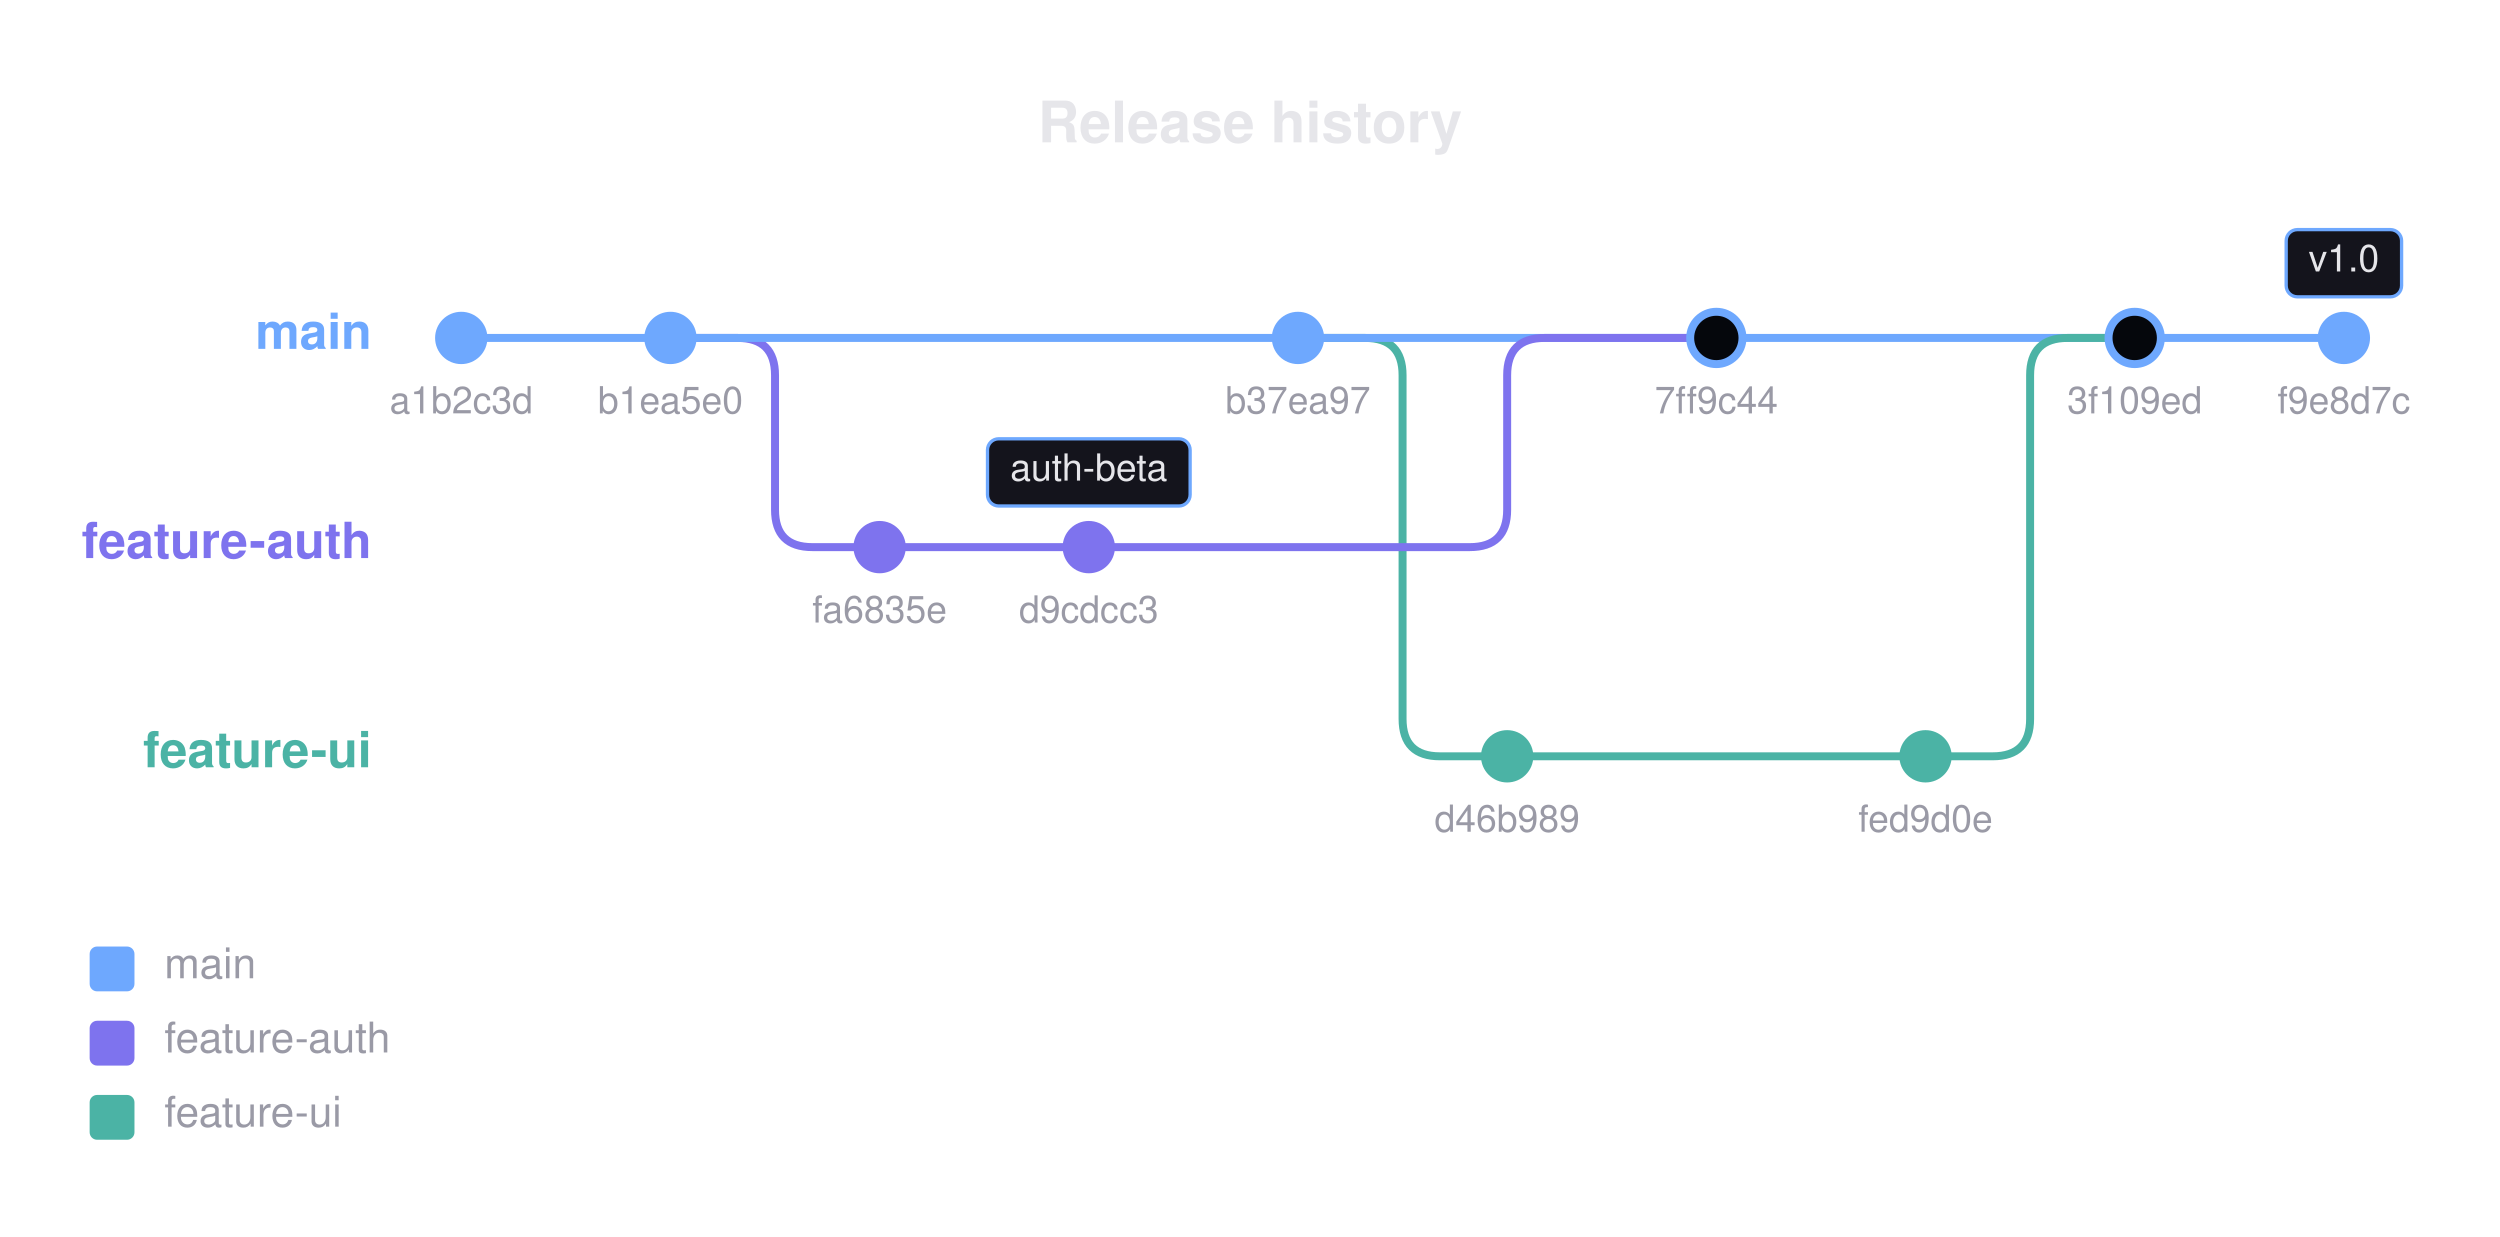
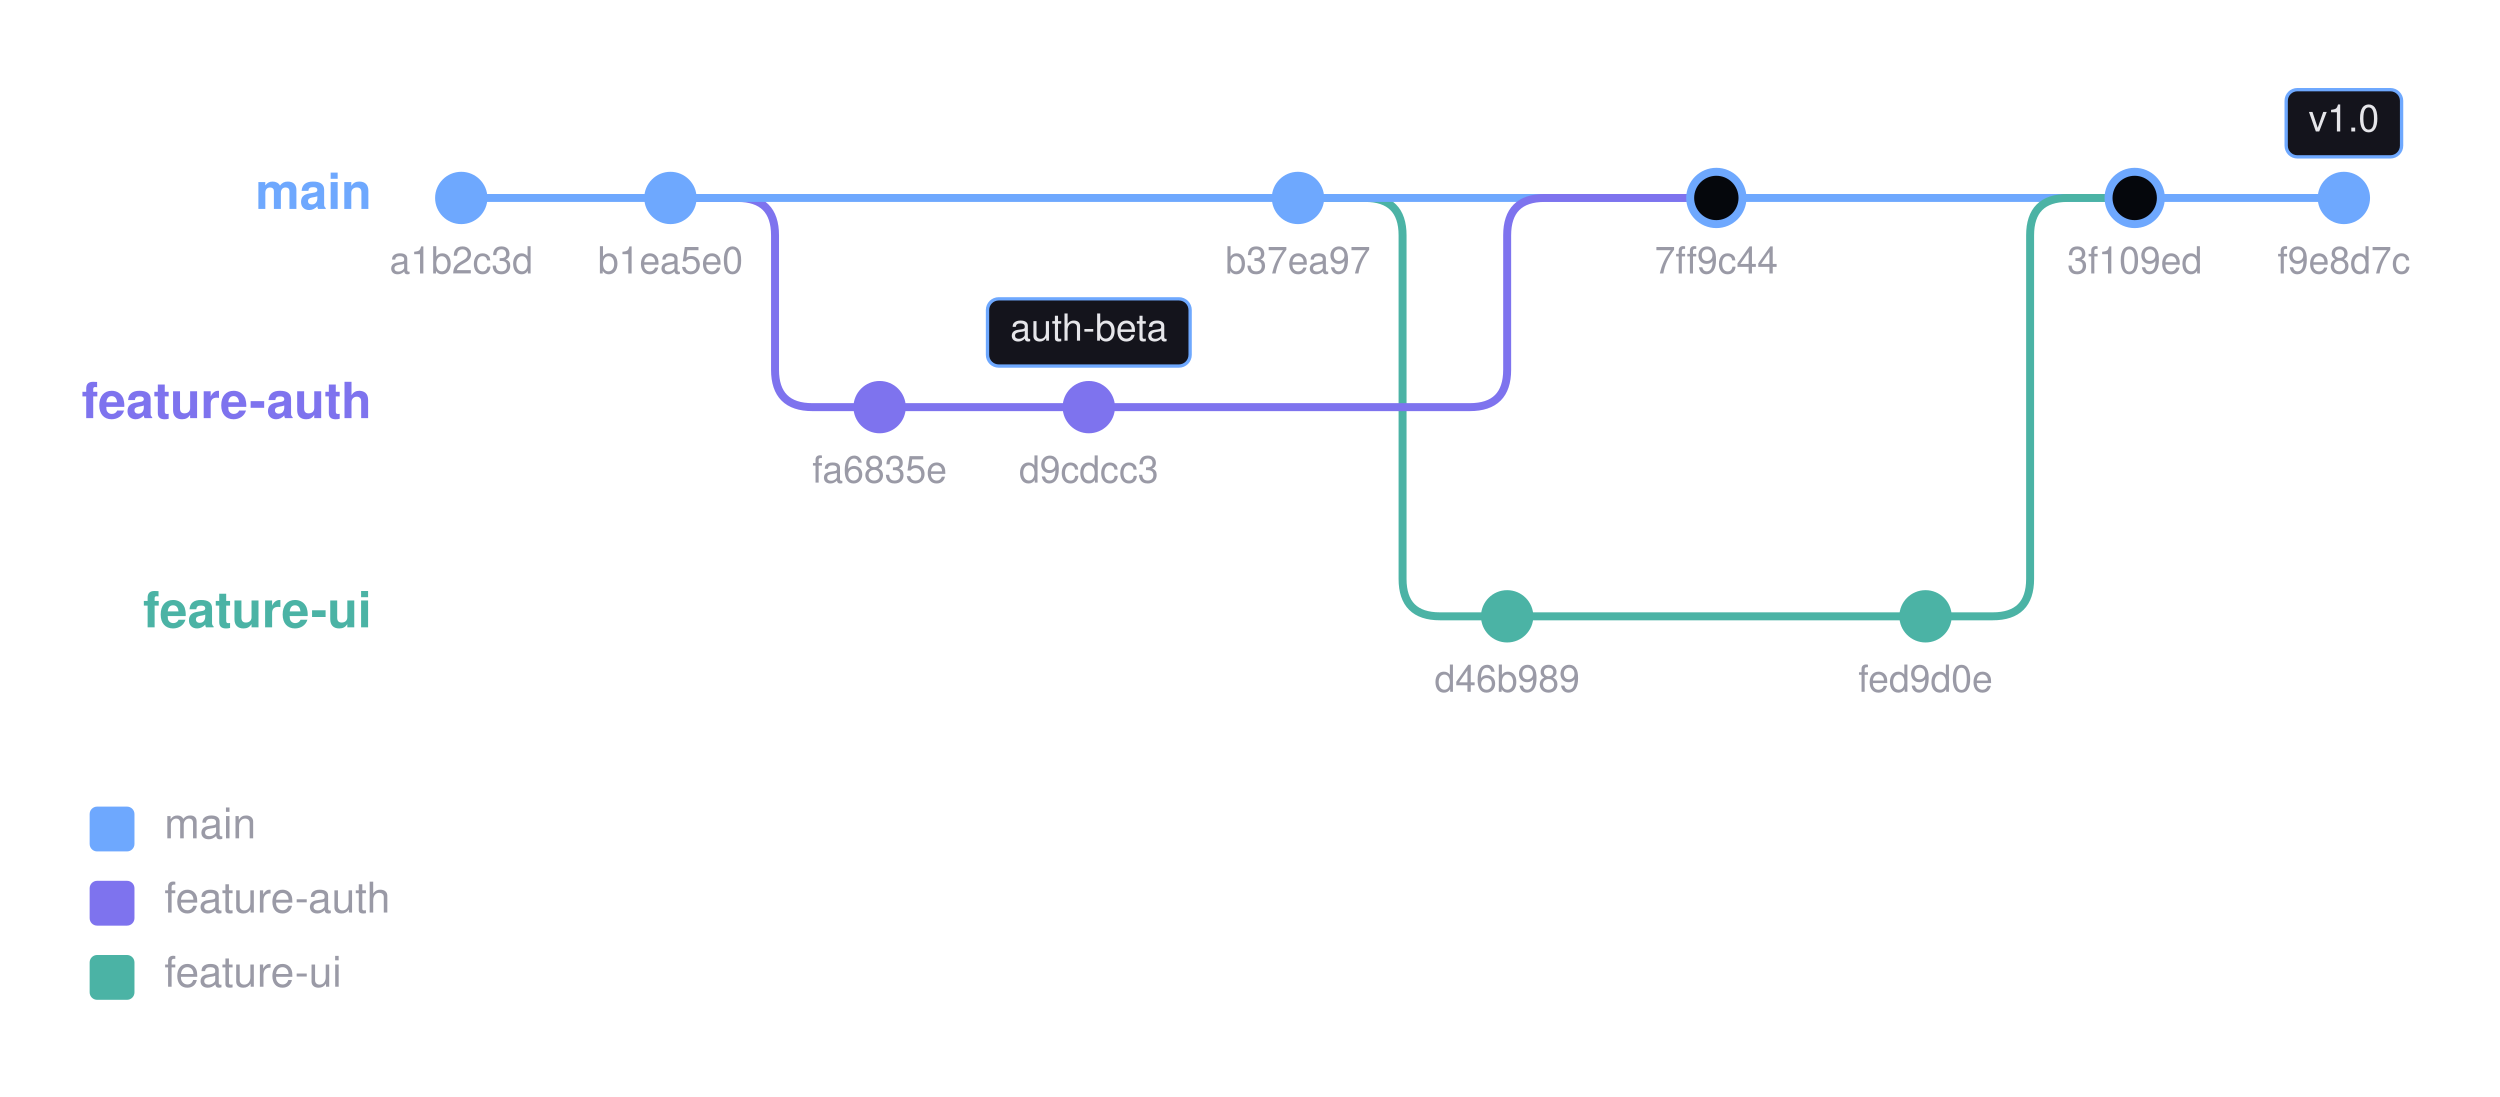
- <svg xmlns="http://www.w3.org/2000/svg" version="1.1" width="752.94" height="372.45" viewBox="0 0 752.94 372.45" class="atelier-diagram" data-renderer="atelier/diagram" role="img">
-   <rect x="0" y="0" width="752.94" height="372.45" fill="transparent" />
-   <line x1="138.92" y1="101.78" x2="201.92" y2="101.78" fill="none" stroke="var(--color-brand, #6ea8fe)" stroke-width="2.4" stroke-linecap="round" stroke-linejoin="round" />
-   <path d="M 201.92 101.78 H 222.17 Q 233.42 101.78 233.42 113.03 V 153.53 Q 233.42 164.78 244.67 164.78 H 264.92" fill="none" stroke="var(--doc-figure-2, #7e73ee)" stroke-width="2.4" stroke-linecap="round" stroke-linejoin="round" />
-   <line x1="264.92" y1="164.78" x2="327.92" y2="164.78" fill="none" stroke="var(--doc-figure-2, #7e73ee)" stroke-width="2.4" stroke-linecap="round" stroke-linejoin="round" />
-   <line x1="201.92" y1="101.78" x2="390.92" y2="101.78" fill="none" stroke="var(--color-brand, #6ea8fe)" stroke-width="2.4" stroke-linecap="round" stroke-linejoin="round" />
-   <path d="M 390.92 101.78 H 411.17 Q 422.42 101.78 422.42 113.03 V 216.53 Q 422.42 227.78 433.67 227.78 H 453.92" fill="none" stroke="var(--doc-figure-3, #4bb3a5)" stroke-width="2.4" stroke-linecap="round" stroke-linejoin="round" />
-   <line x1="390.92" y1="101.78" x2="516.92" y2="101.78" fill="none" stroke="var(--color-brand, #6ea8fe)" stroke-width="2.4" stroke-linecap="round" stroke-linejoin="round" />
-   <path d="M 327.92 164.78 H 442.67 Q 453.92 164.78 453.92 153.53 V 113.03 Q 453.92 101.78 465.17 101.78 H 516.92" fill="none" stroke="var(--doc-figure-2, #7e73ee)" stroke-width="2.4" stroke-linecap="round" stroke-linejoin="round" />
-   <line x1="453.92" y1="227.78" x2="579.92" y2="227.78" fill="none" stroke="var(--doc-figure-3, #4bb3a5)" stroke-width="2.4" stroke-linecap="round" stroke-linejoin="round" />
-   <line x1="516.92" y1="101.78" x2="642.92" y2="101.78" fill="none" stroke="var(--color-brand, #6ea8fe)" stroke-width="2.4" stroke-linecap="round" stroke-linejoin="round" />
-   <path d="M 579.92 227.78 H 600.17 Q 611.42 227.78 611.42 216.53 V 113.03 Q 611.42 101.78 622.67 101.78 H 642.92" fill="none" stroke="var(--doc-figure-3, #4bb3a5)" stroke-width="2.4" stroke-linecap="round" stroke-linejoin="round" />
-   <line x1="642.92" y1="101.78" x2="705.92" y2="101.78" fill="none" stroke="var(--color-brand, #6ea8fe)" stroke-width="2.4" stroke-linecap="round" stroke-linejoin="round" />
-   <circle cx="138.92" cy="101.78" r="7.88" fill="var(--color-brand, #6ea8fe)" />
-   <circle cx="201.92" cy="101.78" r="7.88" fill="var(--color-brand, #6ea8fe)" />
-   <circle cx="264.92" cy="164.78" r="7.88" fill="var(--doc-figure-2, #7e73ee)" />
-   <circle cx="327.92" cy="164.78" r="7.88" fill="var(--doc-figure-2, #7e73ee)" />
-   <circle cx="390.92" cy="101.78" r="7.88" fill="var(--color-brand, #6ea8fe)" />
-   <circle cx="453.92" cy="227.78" r="7.88" fill="var(--doc-figure-3, #4bb3a5)" />
-   <circle cx="516.92" cy="101.78" r="7.88" fill="var(--figure-canvas, #05070c)" stroke="var(--color-brand, #6ea8fe)" stroke-width="2.4" />
-   <circle cx="579.92" cy="227.78" r="7.88" fill="var(--doc-figure-3, #4bb3a5)" />
-   <circle cx="642.92" cy="101.78" r="7.88" fill="var(--figure-canvas, #05070c)" stroke="var(--color-brand, #6ea8fe)" stroke-width="2.4" />
-   <circle cx="705.92" cy="101.78" r="7.88" fill="var(--color-brand, #6ea8fe)" />
-   <text x="138.92" y="124.5" font-family="system-ui, -apple-system, Helvetica, Arial, sans-serif" font-size="11.25" text-anchor="middle" fill="var(--ink-1, #9a9aa6)">a1b2c3d</text>
-   <text x="201.92" y="124.5" font-family="system-ui, -apple-system, Helvetica, Arial, sans-serif" font-size="11.25" text-anchor="middle" fill="var(--ink-1, #9a9aa6)">b1ea5e0</text>
-   <text x="264.92" y="187.5" font-family="system-ui, -apple-system, Helvetica, Arial, sans-serif" font-size="11.25" text-anchor="middle" fill="var(--ink-1, #9a9aa6)">fa6835e</text>
-   <text x="327.92" y="187.5" font-family="system-ui, -apple-system, Helvetica, Arial, sans-serif" font-size="11.25" text-anchor="middle" fill="var(--ink-1, #9a9aa6)">d9cdcc3</text>
-   <rect x="297.41" y="132.15" width="61.03" height="20.25" rx="3.38" fill="var(--surface-1, #14141c)" stroke="var(--color-brand, #6ea8fe)" />
-   <text x="327.92" y="144.75" font-family="system-ui, -apple-system, Helvetica, Arial, sans-serif" font-size="11.25" text-anchor="middle" fill="var(--ink-0, #e6e6ea)">auth-beta</text>
-   <text x="390.92" y="124.5" font-family="system-ui, -apple-system, Helvetica, Arial, sans-serif" font-size="11.25" text-anchor="middle" fill="var(--ink-1, #9a9aa6)">b37ea97</text>
-   <text x="453.92" y="250.5" font-family="system-ui, -apple-system, Helvetica, Arial, sans-serif" font-size="11.25" text-anchor="middle" fill="var(--ink-1, #9a9aa6)">d46b989</text>
-   <text x="516.92" y="124.5" font-family="system-ui, -apple-system, Helvetica, Arial, sans-serif" font-size="11.25" text-anchor="middle" fill="var(--ink-1, #9a9aa6)">7ff9c44</text>
-   <text x="579.92" y="250.5" font-family="system-ui, -apple-system, Helvetica, Arial, sans-serif" font-size="11.25" text-anchor="middle" fill="var(--ink-1, #9a9aa6)">fed9d0e</text>
-   <text x="642.92" y="124.5" font-family="system-ui, -apple-system, Helvetica, Arial, sans-serif" font-size="11.25" text-anchor="middle" fill="var(--ink-1, #9a9aa6)">3f109ed</text>
-   <text x="705.92" y="124.5" font-family="system-ui, -apple-system, Helvetica, Arial, sans-serif" font-size="11.25" text-anchor="middle" fill="var(--ink-1, #9a9aa6)">f9e8d7c</text>
-   <rect x="688.54" y="69.15" width="34.76" height="20.25" rx="3.38" fill="var(--surface-1, #14141c)" stroke="var(--color-brand, #6ea8fe)" />
-   <text x="705.92" y="81.75" font-family="system-ui, -apple-system, Helvetica, Arial, sans-serif" font-size="11.25" text-anchor="middle" fill="var(--ink-0, #e6e6ea)">v1.0</text>
-   <text x="111.92" y="105.08" font-family="system-ui, -apple-system, Helvetica, Arial, sans-serif" font-size="15" font-weight="bold" text-anchor="end" fill="var(--color-brand, #6ea8fe)">main</text>
-   <text x="111.92" y="168.08" font-family="system-ui, -apple-system, Helvetica, Arial, sans-serif" font-size="15" font-weight="bold" text-anchor="end" fill="var(--doc-figure-2, #7e73ee)">feature-auth</text>
-   <text x="111.92" y="231.08" font-family="system-ui, -apple-system, Helvetica, Arial, sans-serif" font-size="15" font-weight="bold" text-anchor="end" fill="var(--doc-figure-3, #4bb3a5)">feature-ui</text>
-   <rect x="27" y="285.07" width="13.5" height="13.5" rx="2.25" fill="var(--color-brand, #6ea8fe)" />
-   <text x="49.5" y="294.63" font-family="system-ui, -apple-system, Helvetica, Arial, sans-serif" font-size="12.75" fill="var(--ink-1, #9a9aa6)">main</text>
-   <rect x="27" y="307.43" width="13.5" height="13.5" rx="2.25" fill="var(--doc-figure-2, #7e73ee)" />
-   <text x="49.5" y="316.98" font-family="system-ui, -apple-system, Helvetica, Arial, sans-serif" font-size="12.75" fill="var(--ink-1, #9a9aa6)">feature-auth</text>
-   <rect x="27" y="329.77" width="13.5" height="13.5" rx="2.25" fill="var(--doc-figure-3, #4bb3a5)" />
-   <text x="49.5" y="339.33" font-family="system-ui, -apple-system, Helvetica, Arial, sans-serif" font-size="12.75" fill="var(--ink-1, #9a9aa6)">feature-ui</text>
-   <text x="376.47" y="42.87" font-family="system-ui, -apple-system, Helvetica, Arial, sans-serif" font-size="17.25" font-weight="bold" text-anchor="middle" fill="var(--ink-0, #e6e6ea)">Release history</text>
+ <svg xmlns="http://www.w3.org/2000/svg" version="1.1" width="752.94" height="330.3" viewBox="0 0 752.94 330.3" class="atelier-diagram" data-renderer="atelier/diagram">
+   <rect x="0" y="0" width="752.94" height="330.3" fill="transparent" />
+   <line x1="138.92" y1="59.62" x2="201.92" y2="59.62" fill="none" stroke="var(--color-brand, #6ea8fe)" stroke-width="2.4" stroke-linecap="round" stroke-linejoin="round" />
+   <path d="M 201.92 59.62 H 222.17 Q 233.42 59.62 233.42 70.88 V 111.38 Q 233.42 122.62 244.67 122.62 H 264.92" fill="none" stroke="var(--doc-figure-2, #7e73ee)" stroke-width="2.4" stroke-linecap="round" stroke-linejoin="round" />
+   <line x1="264.92" y1="122.62" x2="327.92" y2="122.62" fill="none" stroke="var(--doc-figure-2, #7e73ee)" stroke-width="2.4" stroke-linecap="round" stroke-linejoin="round" />
+   <line x1="201.92" y1="59.62" x2="390.92" y2="59.62" fill="none" stroke="var(--color-brand, #6ea8fe)" stroke-width="2.4" stroke-linecap="round" stroke-linejoin="round" />
+   <path d="M 390.92 59.62 H 411.17 Q 422.42 59.62 422.42 70.88 V 174.38 Q 422.42 185.62 433.67 185.62 H 453.92" fill="none" stroke="var(--doc-figure-3, #4bb3a5)" stroke-width="2.4" stroke-linecap="round" stroke-linejoin="round" />
+   <line x1="390.92" y1="59.62" x2="516.92" y2="59.62" fill="none" stroke="var(--color-brand, #6ea8fe)" stroke-width="2.4" stroke-linecap="round" stroke-linejoin="round" />
+   <path d="M 327.92 122.62 H 442.67 Q 453.92 122.62 453.92 111.38 V 70.88 Q 453.92 59.62 465.17 59.62 H 516.92" fill="none" stroke="var(--doc-figure-2, #7e73ee)" stroke-width="2.4" stroke-linecap="round" stroke-linejoin="round" />
+   <line x1="453.92" y1="185.62" x2="579.92" y2="185.62" fill="none" stroke="var(--doc-figure-3, #4bb3a5)" stroke-width="2.4" stroke-linecap="round" stroke-linejoin="round" />
+   <line x1="516.92" y1="59.62" x2="642.92" y2="59.62" fill="none" stroke="var(--color-brand, #6ea8fe)" stroke-width="2.4" stroke-linecap="round" stroke-linejoin="round" />
+   <path d="M 579.92 185.62 H 600.17 Q 611.42 185.62 611.42 174.38 V 70.88 Q 611.42 59.62 622.67 59.62 H 642.92" fill="none" stroke="var(--doc-figure-3, #4bb3a5)" stroke-width="2.4" stroke-linecap="round" stroke-linejoin="round" />
+   <line x1="642.92" y1="59.62" x2="705.92" y2="59.62" fill="none" stroke="var(--color-brand, #6ea8fe)" stroke-width="2.4" stroke-linecap="round" stroke-linejoin="round" />
+   <circle cx="138.92" cy="59.62" r="7.88" fill="var(--color-brand, #6ea8fe)" />
+   <circle cx="201.92" cy="59.62" r="7.88" fill="var(--color-brand, #6ea8fe)" />
+   <circle cx="264.92" cy="122.62" r="7.88" fill="var(--doc-figure-2, #7e73ee)" />
+   <circle cx="327.92" cy="122.62" r="7.88" fill="var(--doc-figure-2, #7e73ee)" />
+   <circle cx="390.92" cy="59.62" r="7.88" fill="var(--color-brand, #6ea8fe)" />
+   <circle cx="453.92" cy="185.62" r="7.88" fill="var(--doc-figure-3, #4bb3a5)" />
+   <circle cx="516.92" cy="59.62" r="7.88" fill="var(--figure-canvas, #05070c)" stroke="var(--color-brand, #6ea8fe)" stroke-width="2.4" />
+   <circle cx="579.92" cy="185.62" r="7.88" fill="var(--doc-figure-3, #4bb3a5)" />
+   <circle cx="642.92" cy="59.62" r="7.88" fill="var(--figure-canvas, #05070c)" stroke="var(--color-brand, #6ea8fe)" stroke-width="2.4" />
+   <circle cx="705.92" cy="59.62" r="7.88" fill="var(--color-brand, #6ea8fe)" />
+   <text x="138.92" y="82.35" font-family="system-ui, -apple-system, Helvetica, Arial, sans-serif" font-size="11.25" text-anchor="middle" fill="var(--ink-1, #9a9aa6)">a1b2c3d</text>
+   <text x="201.92" y="82.35" font-family="system-ui, -apple-system, Helvetica, Arial, sans-serif" font-size="11.25" text-anchor="middle" fill="var(--ink-1, #9a9aa6)">b1ea5e0</text>
+   <text x="264.92" y="145.35" font-family="system-ui, -apple-system, Helvetica, Arial, sans-serif" font-size="11.25" text-anchor="middle" fill="var(--ink-1, #9a9aa6)">fa6835e</text>
+   <text x="327.92" y="145.35" font-family="system-ui, -apple-system, Helvetica, Arial, sans-serif" font-size="11.25" text-anchor="middle" fill="var(--ink-1, #9a9aa6)">d9cdcc3</text>
+   <rect x="297.41" y="90" width="61.03" height="20.25" rx="3.38" fill="var(--surface-1, #14141c)" stroke="var(--color-brand, #6ea8fe)" />
+   <text x="327.92" y="102.6" font-family="system-ui, -apple-system, Helvetica, Arial, sans-serif" font-size="11.25" text-anchor="middle" fill="var(--ink-0, #e6e6ea)">auth-beta</text>
+   <text x="390.92" y="82.35" font-family="system-ui, -apple-system, Helvetica, Arial, sans-serif" font-size="11.25" text-anchor="middle" fill="var(--ink-1, #9a9aa6)">b37ea97</text>
+   <text x="453.92" y="208.35" font-family="system-ui, -apple-system, Helvetica, Arial, sans-serif" font-size="11.25" text-anchor="middle" fill="var(--ink-1, #9a9aa6)">d46b989</text>
+   <text x="516.92" y="82.35" font-family="system-ui, -apple-system, Helvetica, Arial, sans-serif" font-size="11.25" text-anchor="middle" fill="var(--ink-1, #9a9aa6)">7ff9c44</text>
+   <text x="579.92" y="208.35" font-family="system-ui, -apple-system, Helvetica, Arial, sans-serif" font-size="11.25" text-anchor="middle" fill="var(--ink-1, #9a9aa6)">fed9d0e</text>
+   <text x="642.92" y="82.35" font-family="system-ui, -apple-system, Helvetica, Arial, sans-serif" font-size="11.25" text-anchor="middle" fill="var(--ink-1, #9a9aa6)">3f109ed</text>
+   <text x="705.92" y="82.35" font-family="system-ui, -apple-system, Helvetica, Arial, sans-serif" font-size="11.25" text-anchor="middle" fill="var(--ink-1, #9a9aa6)">f9e8d7c</text>
+   <rect x="688.54" y="27" width="34.76" height="20.25" rx="3.38" fill="var(--surface-1, #14141c)" stroke="var(--color-brand, #6ea8fe)" />
+   <text x="705.92" y="39.6" font-family="system-ui, -apple-system, Helvetica, Arial, sans-serif" font-size="11.25" text-anchor="middle" fill="var(--ink-0, #e6e6ea)">v1.0</text>
+   <text x="111.92" y="62.92" font-family="system-ui, -apple-system, Helvetica, Arial, sans-serif" font-size="15" font-weight="bold" text-anchor="end" fill="var(--color-brand, #6ea8fe)">main</text>
+   <text x="111.92" y="125.93" font-family="system-ui, -apple-system, Helvetica, Arial, sans-serif" font-size="15" font-weight="bold" text-anchor="end" fill="var(--doc-figure-2, #7e73ee)">feature-auth</text>
+   <text x="111.92" y="188.93" font-family="system-ui, -apple-system, Helvetica, Arial, sans-serif" font-size="15" font-weight="bold" text-anchor="end" fill="var(--doc-figure-3, #4bb3a5)">feature-ui</text>
+   <rect x="27" y="242.93" width="13.5" height="13.5" rx="2.25" fill="var(--color-brand, #6ea8fe)" />
+   <text x="49.5" y="252.48" font-family="system-ui, -apple-system, Helvetica, Arial, sans-serif" font-size="12.75" fill="var(--ink-1, #9a9aa6)">main</text>
+   <rect x="27" y="265.28" width="13.5" height="13.5" rx="2.25" fill="var(--doc-figure-2, #7e73ee)" />
+   <text x="49.5" y="274.83" font-family="system-ui, -apple-system, Helvetica, Arial, sans-serif" font-size="12.75" fill="var(--ink-1, #9a9aa6)">feature-auth</text>
+   <rect x="27" y="287.62" width="13.5" height="13.5" rx="2.25" fill="var(--doc-figure-3, #4bb3a5)" />
+   <text x="49.5" y="297.18" font-family="system-ui, -apple-system, Helvetica, Arial, sans-serif" font-size="12.75" fill="var(--ink-1, #9a9aa6)">feature-ui</text>
</svg>
